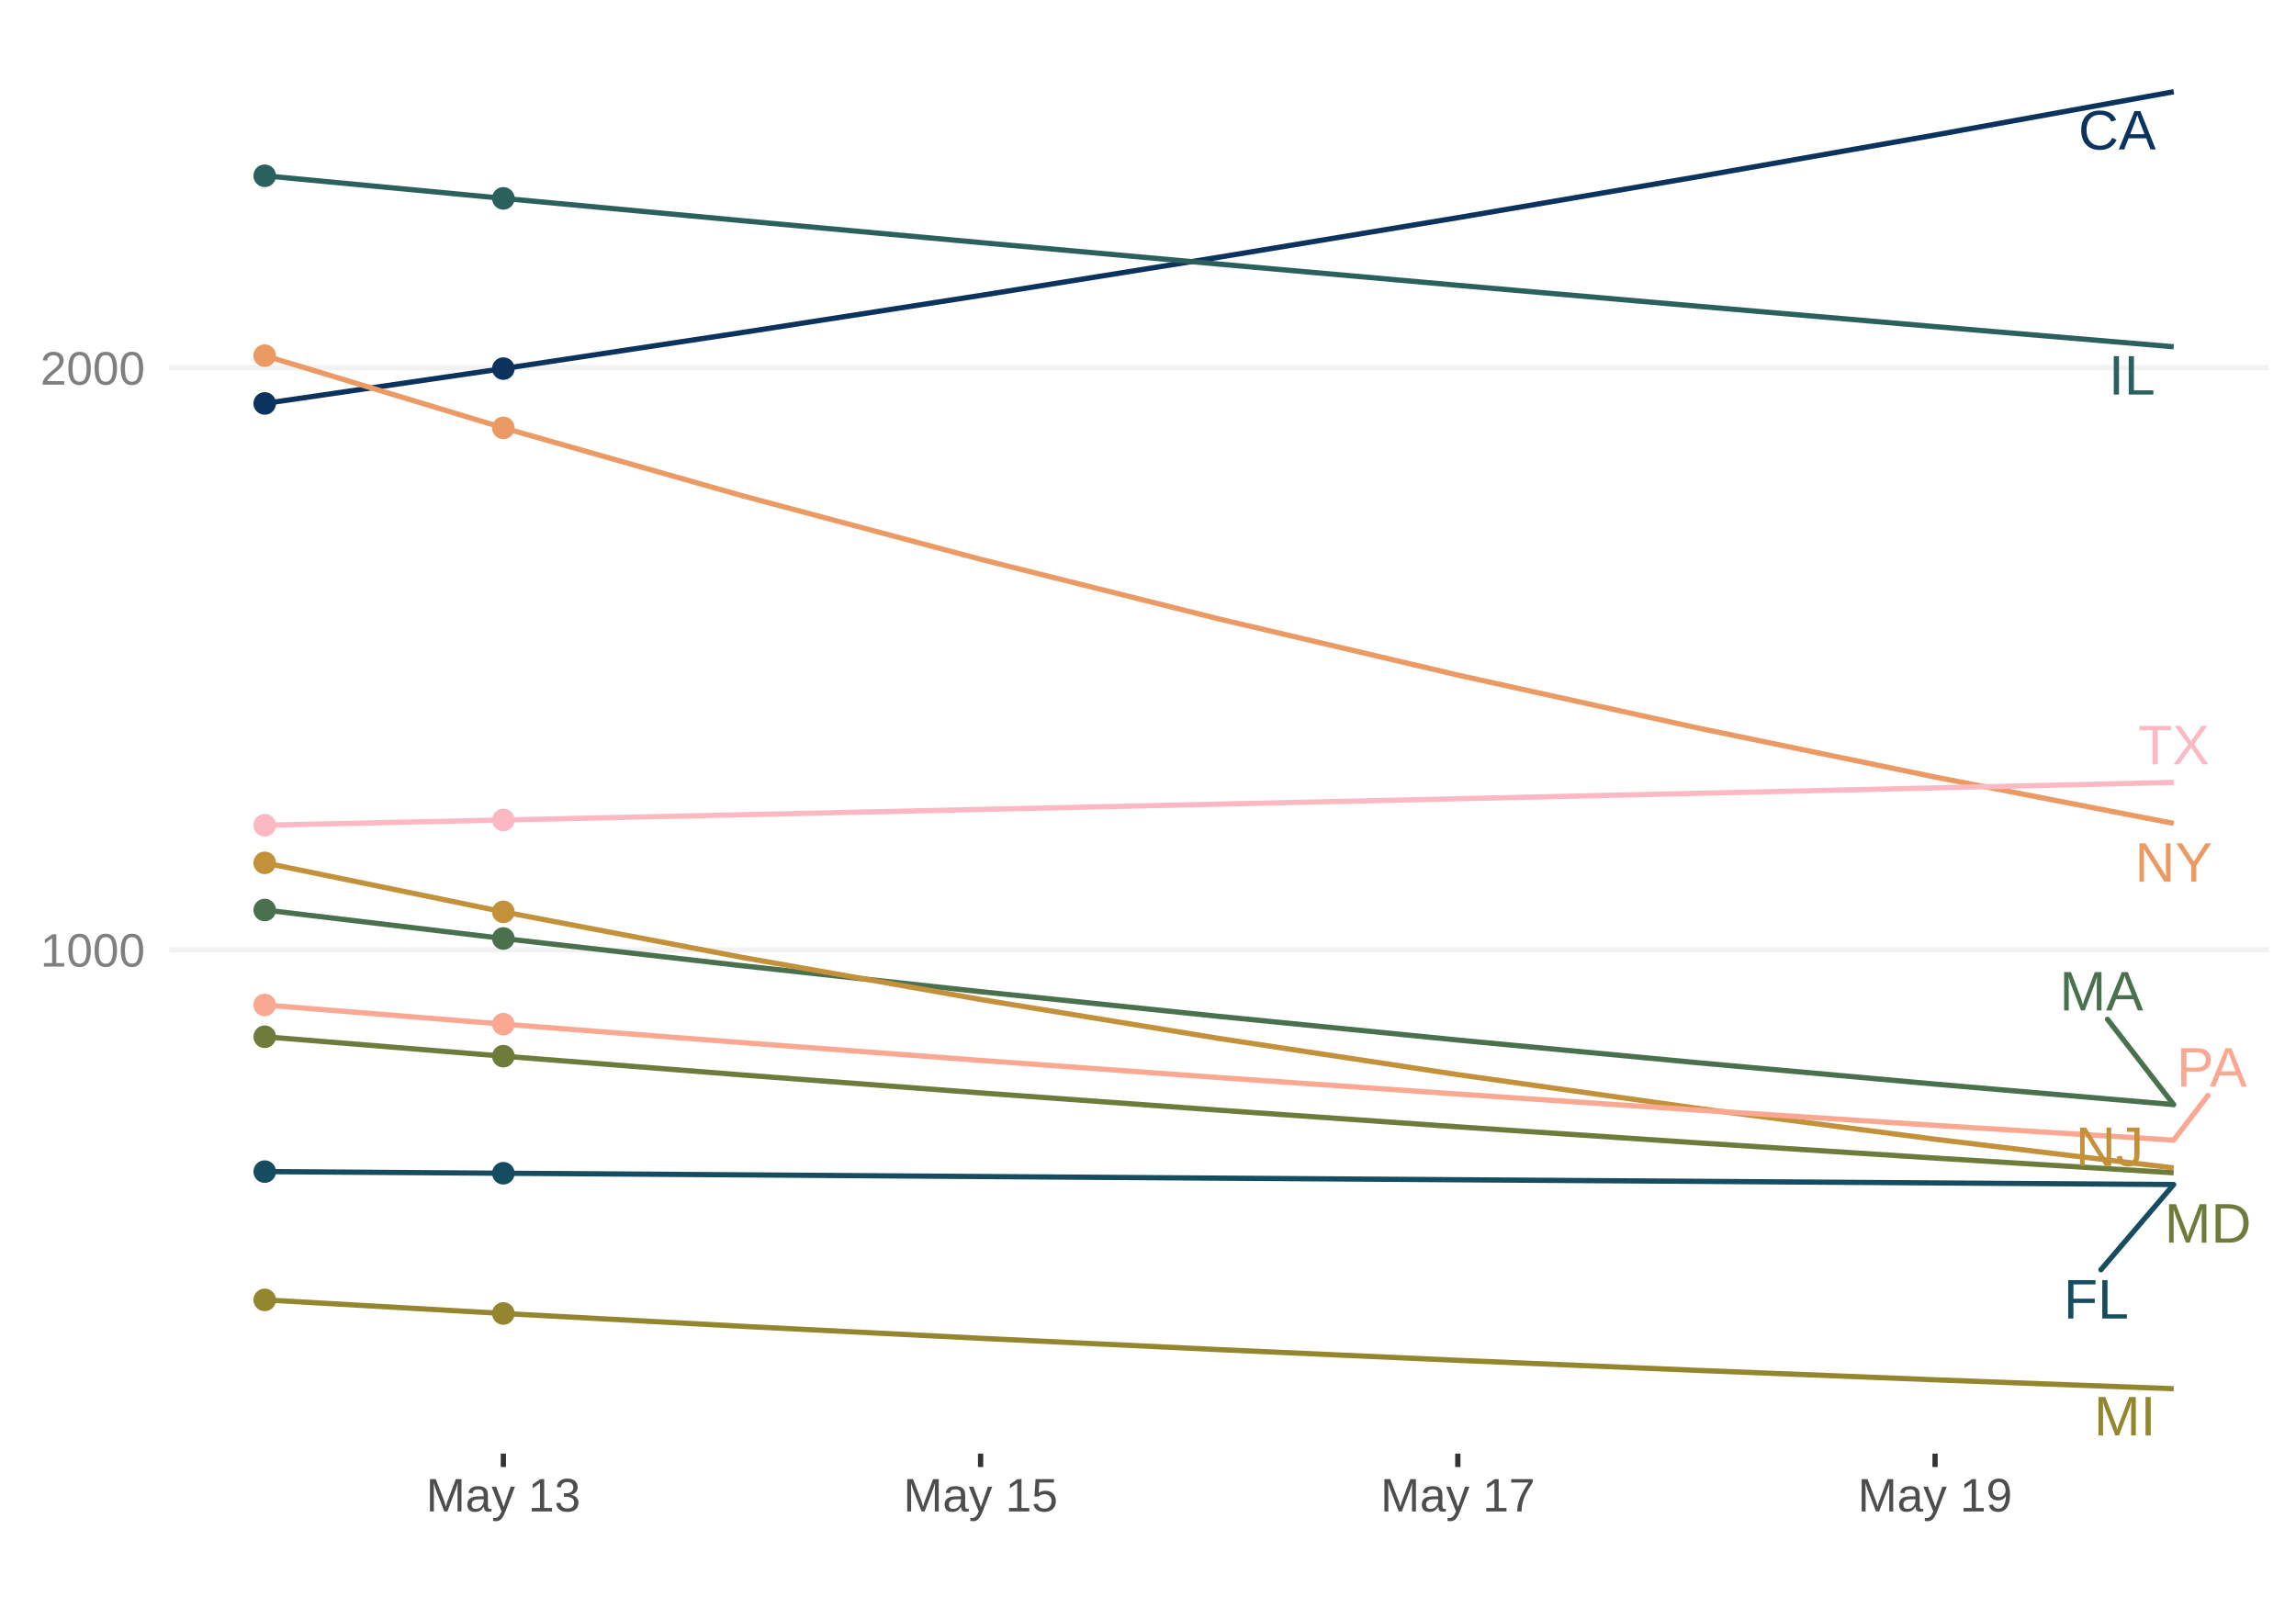
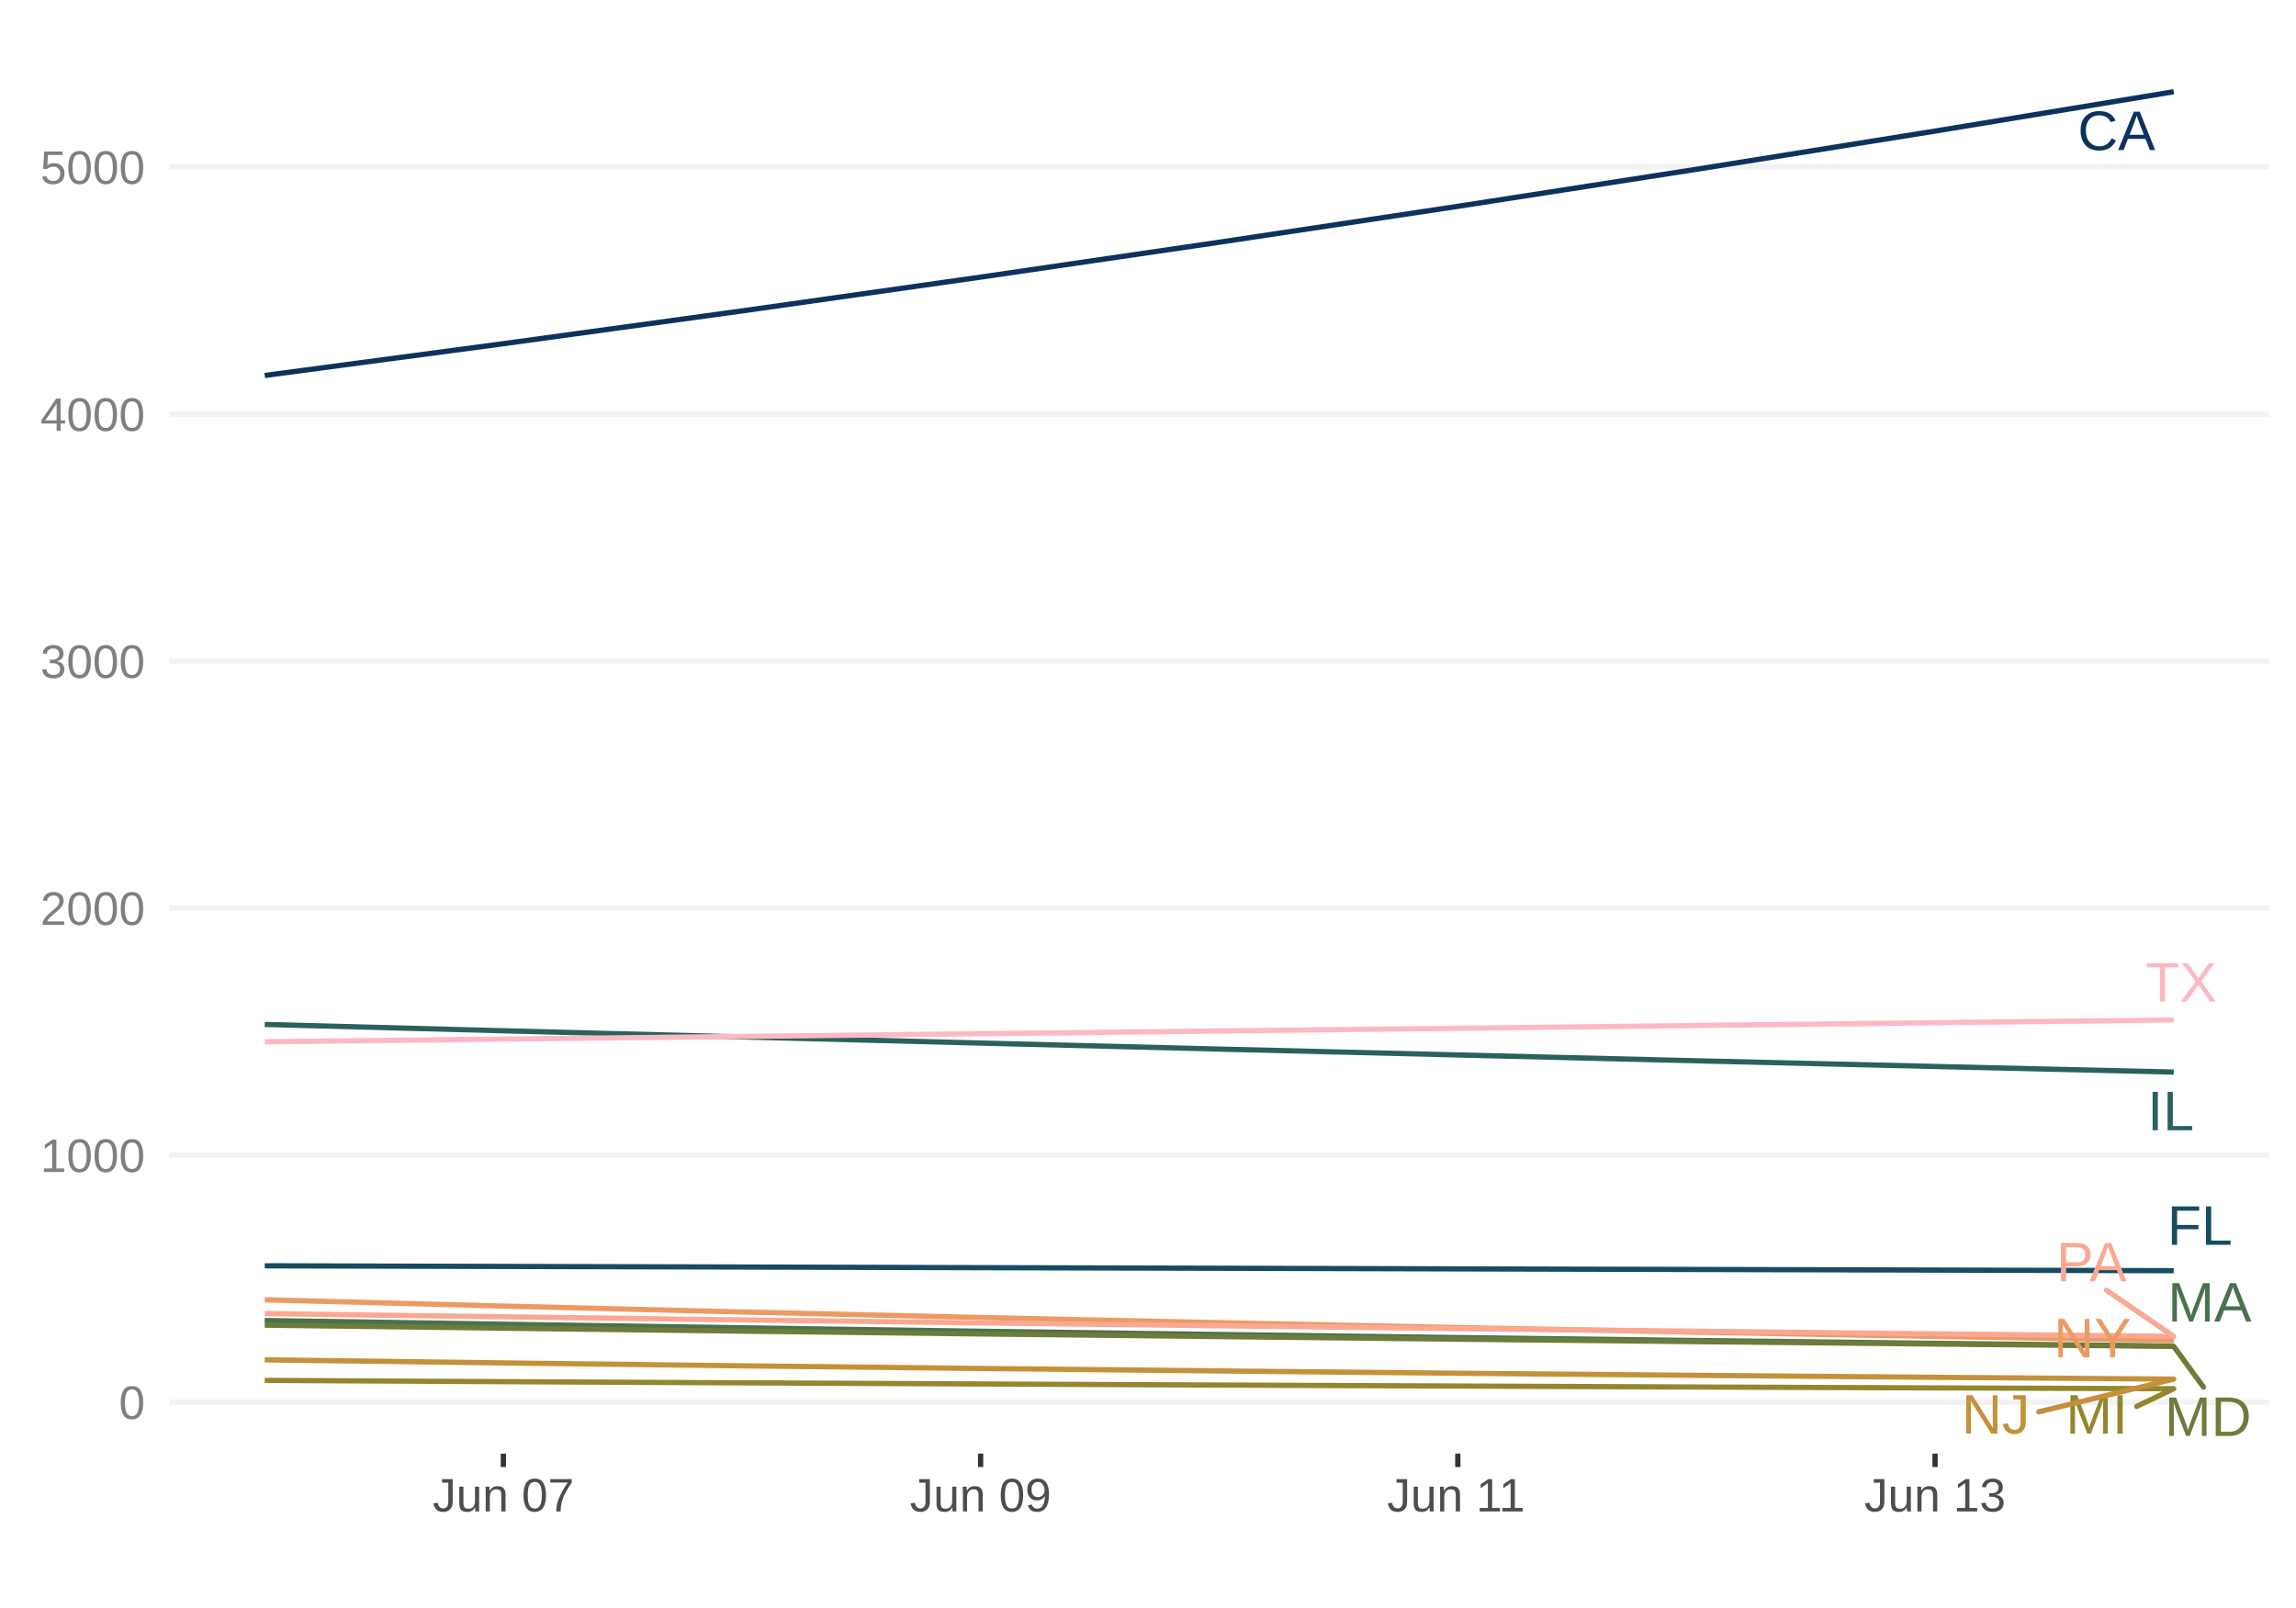
<svg xmlns="http://www.w3.org/2000/svg" viewBox="0 0 468.00 327.60">
  <defs>
    <style type="text/css">
    line, polyline, polygon, path, rect, circle {
      fill: none;
      stroke: #000000;
      stroke-linecap: round;
      stroke-linejoin: round;
      stroke-miterlimit: 10.00;
    }
  </style>
  </defs>
  <rect width="100%" height="100%" style="stroke: none; fill: none;" />
  <rect x="0.00" y="0.00" width="468.00" height="327.60" style="stroke-width: 1.07; stroke: none;" />
  <defs>
    <clipPath id="cpMzQuNTF8NDYyLjUyfDI5Ni4zMXw1LjQ4">
      <rect x="34.51" y="5.48" width="428.01" height="290.83" />
    </clipPath>
  </defs>
-   <polyline points="34.51,193.60 462.52,193.60 " style="stroke-width: 1.07; stroke: #000000; stroke-opacity: 0.051; stroke-linecap: butt;" clip-path="url(#cpMzQuNTF8NDYyLjUyfDI5Ni4zMXw1LjQ4)" />
-   <polyline points="34.51,74.97 462.52,74.97 " style="stroke-width: 1.07; stroke: #000000; stroke-opacity: 0.051; stroke-linecap: butt;" clip-path="url(#cpMzQuNTF8NDYyLjUyfDI5Ni4zMXw1LjQ4)" />
-   <polyline points="53.96,82.24 102.60,75.14 151.24,67.79 199.88,60.22 248.51,52.42 297.15,44.37 345.79,36.07 394.43,27.52 443.07,18.70 " style="stroke-width: 1.07; stroke: #0C335D; stroke-linecap: butt;" clip-path="url(#cpMzQuNTF8NDYyLjUyfDI5Ni4zMXw1LjQ4)" />
-   <polyline points="53.96,238.83 102.60,239.16 151.24,239.49 199.88,239.83 248.51,240.16 297.15,240.49 345.79,240.81 394.43,241.14 443.07,241.46 " style="stroke-width: 1.07; stroke: #164C60; stroke-linecap: butt;" clip-path="url(#cpMzQuNTF8NDYyLjUyfDI5Ni4zMXw1LjQ4)" />
-   <polyline points="53.96,35.83 102.60,40.44 151.24,44.98 199.88,49.45 248.51,53.84 297.15,58.16 345.79,62.40 394.43,66.58 443.07,70.69 " style="stroke-width: 1.07; stroke: #2A615D; stroke-linecap: butt;" clip-path="url(#cpMzQuNTF8NDYyLjUyfDI5Ni4zMXw1LjQ4)" />
-   <polyline points="53.96,185.50 102.60,191.31 151.24,196.86 199.88,202.15 248.51,207.19 297.15,212.01 345.79,216.61 394.43,220.99 443.07,225.17 " style="stroke-width: 1.07; stroke: #4A714E; stroke-linecap: butt;" clip-path="url(#cpMzQuNTF8NDYyLjUyfDI5Ni4zMXw1LjQ4)" />
-   <polyline points="53.96,211.34 102.60,215.30 151.24,219.12 199.88,222.79 248.51,226.31 297.15,229.70 345.79,232.95 394.43,236.07 443.07,239.07 " style="stroke-width: 1.07; stroke: #6D7C3B; stroke-linecap: butt;" clip-path="url(#cpMzQuNTF8NDYyLjUyfDI5Ni4zMXw1LjQ4)" />
-   <polyline points="53.96,264.98 102.60,267.75 151.24,270.36 199.88,272.81 248.51,275.12 297.15,277.30 345.79,279.34 394.43,281.27 443.07,283.09 " style="stroke-width: 1.07; stroke: #94862E; stroke-linecap: butt;" clip-path="url(#cpMzQuNTF8NDYyLjUyfDI5Ni4zMXw1LjQ4)" />
-   <polyline points="53.96,175.89 102.60,185.88 151.24,195.15 199.88,203.74 248.51,211.69 297.15,219.06 345.79,225.90 394.43,232.23 443.07,238.09 " style="stroke-width: 1.07; stroke: #C4913B; stroke-linecap: butt;" clip-path="url(#cpMzQuNTF8NDYyLjUyfDI5Ni4zMXw1LjQ4)" />
-   <polyline points="53.96,72.50 102.60,87.22 151.24,101.04 199.88,114.01 248.51,126.18 297.15,137.61 345.79,148.34 394.43,158.40 443.07,167.85 " style="stroke-width: 1.07; stroke: #EC9A63; stroke-linecap: butt;" clip-path="url(#cpMzQuNTF8NDYyLjUyfDI5Ni4zMXw1LjQ4)" />
-   <polyline points="53.96,204.86 102.60,208.77 151.24,212.53 199.88,216.16 248.51,219.66 297.15,223.02 345.79,226.27 394.43,229.40 443.07,232.41 " style="stroke-width: 1.07; stroke: #FBA893; stroke-linecap: butt;" clip-path="url(#cpMzQuNTF8NDYyLjUyfDI5Ni4zMXw1LjQ4)" />
-   <polyline points="53.96,168.22 102.60,167.15 151.24,166.08 199.88,165.00 248.51,163.92 297.15,162.82 345.79,161.72 394.43,160.61 443.07,159.49 " style="stroke-width: 1.07; stroke: #FCB9C3; stroke-linecap: butt;" clip-path="url(#cpMzQuNTF8NDYyLjUyfDI5Ni4zMXw1LjQ4)" />
-   <circle cx="53.96" cy="82.24" r="1.95" style="stroke-width: 0.71; stroke: #0C335D; fill: #0C335D;" clip-path="url(#cpMzQuNTF8NDYyLjUyfDI5Ni4zMXw1LjQ4)" />
-   <circle cx="102.60" cy="75.14" r="1.95" style="stroke-width: 0.71; stroke: #0C335D; fill: #0C335D;" clip-path="url(#cpMzQuNTF8NDYyLjUyfDI5Ni4zMXw1LjQ4)" />
-   <circle cx="53.96" cy="238.83" r="1.95" style="stroke-width: 0.71; stroke: #164C60; fill: #164C60;" clip-path="url(#cpMzQuNTF8NDYyLjUyfDI5Ni4zMXw1LjQ4)" />
-   <circle cx="102.60" cy="239.16" r="1.95" style="stroke-width: 0.71; stroke: #164C60; fill: #164C60;" clip-path="url(#cpMzQuNTF8NDYyLjUyfDI5Ni4zMXw1LjQ4)" />
-   <circle cx="53.96" cy="35.83" r="1.95" style="stroke-width: 0.71; stroke: #2A615D; fill: #2A615D;" clip-path="url(#cpMzQuNTF8NDYyLjUyfDI5Ni4zMXw1LjQ4)" />
-   <circle cx="102.60" cy="40.44" r="1.95" style="stroke-width: 0.71; stroke: #2A615D; fill: #2A615D;" clip-path="url(#cpMzQuNTF8NDYyLjUyfDI5Ni4zMXw1LjQ4)" />
-   <circle cx="53.96" cy="211.34" r="1.95" style="stroke-width: 0.71; stroke: #6D7C3B; fill: #6D7C3B;" clip-path="url(#cpMzQuNTF8NDYyLjUyfDI5Ni4zMXw1LjQ4)" />
-   <circle cx="102.60" cy="215.30" r="1.95" style="stroke-width: 0.71; stroke: #6D7C3B; fill: #6D7C3B;" clip-path="url(#cpMzQuNTF8NDYyLjUyfDI5Ni4zMXw1LjQ4)" />
-   <circle cx="53.96" cy="185.50" r="1.95" style="stroke-width: 0.71; stroke: #4A714E; fill: #4A714E;" clip-path="url(#cpMzQuNTF8NDYyLjUyfDI5Ni4zMXw1LjQ4)" />
-   <circle cx="102.60" cy="191.31" r="1.95" style="stroke-width: 0.71; stroke: #4A714E; fill: #4A714E;" clip-path="url(#cpMzQuNTF8NDYyLjUyfDI5Ni4zMXw1LjQ4)" />
-   <circle cx="53.96" cy="264.98" r="1.95" style="stroke-width: 0.71; stroke: #94862E; fill: #94862E;" clip-path="url(#cpMzQuNTF8NDYyLjUyfDI5Ni4zMXw1LjQ4)" />
-   <circle cx="102.60" cy="267.75" r="1.95" style="stroke-width: 0.71; stroke: #94862E; fill: #94862E;" clip-path="url(#cpMzQuNTF8NDYyLjUyfDI5Ni4zMXw1LjQ4)" />
-   <circle cx="53.96" cy="175.89" r="1.95" style="stroke-width: 0.71; stroke: #C4913B; fill: #C4913B;" clip-path="url(#cpMzQuNTF8NDYyLjUyfDI5Ni4zMXw1LjQ4)" />
-   <circle cx="102.60" cy="185.88" r="1.95" style="stroke-width: 0.71; stroke: #C4913B; fill: #C4913B;" clip-path="url(#cpMzQuNTF8NDYyLjUyfDI5Ni4zMXw1LjQ4)" />
-   <circle cx="53.96" cy="72.50" r="1.95" style="stroke-width: 0.71; stroke: #EC9A63; fill: #EC9A63;" clip-path="url(#cpMzQuNTF8NDYyLjUyfDI5Ni4zMXw1LjQ4)" />
-   <circle cx="102.60" cy="87.22" r="1.95" style="stroke-width: 0.71; stroke: #EC9A63; fill: #EC9A63;" clip-path="url(#cpMzQuNTF8NDYyLjUyfDI5Ni4zMXw1LjQ4)" />
-   <circle cx="53.96" cy="204.86" r="1.95" style="stroke-width: 0.71; stroke: #FBA893; fill: #FBA893;" clip-path="url(#cpMzQuNTF8NDYyLjUyfDI5Ni4zMXw1LjQ4)" />
-   <circle cx="102.60" cy="208.77" r="1.95" style="stroke-width: 0.71; stroke: #FBA893; fill: #FBA893;" clip-path="url(#cpMzQuNTF8NDYyLjUyfDI5Ni4zMXw1LjQ4)" />
-   <circle cx="53.96" cy="168.22" r="1.95" style="stroke-width: 0.71; stroke: #FCB9C3; fill: #FCB9C3;" clip-path="url(#cpMzQuNTF8NDYyLjUyfDI5Ni4zMXw1LjQ4)" />
-   <circle cx="102.60" cy="167.15" r="1.95" style="stroke-width: 0.71; stroke: #FCB9C3; fill: #FCB9C3;" clip-path="url(#cpMzQuNTF8NDYyLjUyfDI5Ni4zMXw1LjQ4)" />
+   <polyline points="34.51,285.82 462.52,285.82 " style="stroke-width: 1.07; stroke: #000000; stroke-opacity: 0.051; stroke-linecap: butt;" clip-path="url(#cpMzQuNTF8NDYyLjUyfDI5Ni4zMXw1LjQ4)" />
+   <polyline points="34.51,235.46 462.52,235.46 " style="stroke-width: 1.07; stroke: #000000; stroke-opacity: 0.051; stroke-linecap: butt;" clip-path="url(#cpMzQuNTF8NDYyLjUyfDI5Ni4zMXw1LjQ4)" />
+   <polyline points="34.51,185.11 462.52,185.11 " style="stroke-width: 1.07; stroke: #000000; stroke-opacity: 0.051; stroke-linecap: butt;" clip-path="url(#cpMzQuNTF8NDYyLjUyfDI5Ni4zMXw1LjQ4)" />
+   <polyline points="34.51,134.75 462.52,134.75 " style="stroke-width: 1.07; stroke: #000000; stroke-opacity: 0.051; stroke-linecap: butt;" clip-path="url(#cpMzQuNTF8NDYyLjUyfDI5Ni4zMXw1LjQ4)" />
+   <polyline points="34.51,84.40 462.52,84.40 " style="stroke-width: 1.07; stroke: #000000; stroke-opacity: 0.051; stroke-linecap: butt;" clip-path="url(#cpMzQuNTF8NDYyLjUyfDI5Ni4zMXw1LjQ4)" />
+   <polyline points="34.51,34.04 462.52,34.04 " style="stroke-width: 1.07; stroke: #000000; stroke-opacity: 0.051; stroke-linecap: butt;" clip-path="url(#cpMzQuNTF8NDYyLjUyfDI5Ni4zMXw1LjQ4)" />
+   <polyline points="53.96,76.54 102.60,70.06 151.24,63.38 199.88,56.49 248.51,49.38 297.15,42.06 345.79,34.51 394.43,26.72 443.07,18.70 " style="stroke-width: 1.07; stroke: #0C335D; stroke-linecap: butt;" clip-path="url(#cpMzQuNTF8NDYyLjUyfDI5Ni4zMXw1LjQ4)" />
+   <polyline points="53.96,258.03 102.60,258.16 151.24,258.28 199.88,258.41 248.51,258.53 297.15,258.66 345.79,258.78 394.43,258.90 443.07,259.03 " style="stroke-width: 1.07; stroke: #164C60; stroke-linecap: butt;" clip-path="url(#cpMzQuNTF8NDYyLjUyfDI5Ni4zMXw1LjQ4)" />
+   <polyline points="53.96,208.83 102.60,210.12 151.24,211.38 199.88,212.63 248.51,213.85 297.15,215.05 345.79,216.24 394.43,217.40 443.07,218.54 " style="stroke-width: 1.07; stroke: #2A615D; stroke-linecap: butt;" clip-path="url(#cpMzQuNTF8NDYyLjUyfDI5Ni4zMXw1LjQ4)" />
+   <polyline points="53.96,269.18 102.60,269.94 151.24,270.67 199.88,271.37 248.51,272.03 297.15,272.66 345.79,273.26 394.43,273.84 443.07,274.39 " style="stroke-width: 1.07; stroke: #4A714E; stroke-linecap: butt;" clip-path="url(#cpMzQuNTF8NDYyLjUyfDI5Ni4zMXw1LjQ4)" />
+   <polyline points="53.96,270.13 102.60,270.75 151.24,271.35 199.88,271.92 248.51,272.46 297.15,272.99 345.79,273.49 394.43,273.98 443.07,274.45 " style="stroke-width: 1.07; stroke: #6D7C3B; stroke-linecap: butt;" clip-path="url(#cpMzQuNTF8NDYyLjUyfDI5Ni4zMXw1LjQ4)" />
+   <polyline points="53.96,281.39 102.60,281.65 151.24,281.89 199.88,282.12 248.51,282.34 297.15,282.54 345.79,282.74 394.43,282.92 443.07,283.09 " style="stroke-width: 1.07; stroke: #94862E; stroke-linecap: butt;" clip-path="url(#cpMzQuNTF8NDYyLjUyfDI5Ni4zMXw1LjQ4)" />
+   <polyline points="53.96,277.20 102.60,277.83 151.24,278.42 199.88,278.96 248.51,279.46 297.15,279.93 345.79,280.36 394.43,280.76 443.07,281.13 " style="stroke-width: 1.07; stroke: #C4913B; stroke-linecap: butt;" clip-path="url(#cpMzQuNTF8NDYyLjUyfDI5Ni4zMXw1LjQ4)" />
+   <polyline points="53.96,264.96 102.60,266.24 151.24,267.44 199.88,268.57 248.51,269.63 297.15,270.62 345.79,271.56 394.43,272.43 443.07,273.25 " style="stroke-width: 1.07; stroke: #EC9A63; stroke-linecap: butt;" clip-path="url(#cpMzQuNTF8NDYyLjUyfDI5Ni4zMXw1LjQ4)" />
+   <polyline points="53.96,267.78 102.60,268.43 151.24,269.06 199.88,269.67 248.51,270.26 297.15,270.83 345.79,271.37 394.43,271.90 443.07,272.41 " style="stroke-width: 1.07; stroke: #FBA893; stroke-linecap: butt;" clip-path="url(#cpMzQuNTF8NDYyLjUyfDI5Ni4zMXw1LjQ4)" />
+   <polyline points="53.96,212.36 102.60,211.81 151.24,211.27 199.88,210.72 248.51,210.16 297.15,209.61 345.79,209.04 394.43,208.48 443.07,207.91 " style="stroke-width: 1.07; stroke: #FCB9C3; stroke-linecap: butt;" clip-path="url(#cpMzQuNTF8NDYyLjUyfDI5Ni4zMXw1LjQ4)" />
  <g clip-path="url(#cpMzQuNTF8NDYyLjUyfDI5Ni4zMXw1LjQ4)">
-     <text x="423.64" y="30.47" style="font-size: 11.38px; fill: #0C335D; font-family: Arial;" textLength="15.81px" lengthAdjust="spacingAndGlyphs">CA</text>
-   </g>
-   <line x1="428.24" y1="258.83" x2="443.07" y2="241.46" style="stroke-width: 1.07; stroke: #164C60;" clip-path="url(#cpMzQuNTF8NDYyLjUyfDI5Ni4zMXw1LjQ4)" />
-   <g clip-path="url(#cpMzQuNTF8NDYyLjUyfDI5Ni4zMXw1LjQ4)">
-     <text x="420.63" y="268.78" style="font-size: 11.38px; fill: #164C60; font-family: Arial;" textLength="13.28px" lengthAdjust="spacingAndGlyphs">FL</text>
+     <text x="423.51" y="30.59" style="font-size: 11.38px; fill: #0C335D; font-family: Arial;" textLength="15.81px" lengthAdjust="spacingAndGlyphs">CA</text>
  </g>
  <g clip-path="url(#cpMzQuNTF8NDYyLjUyfDI5Ni4zMXw1LjQ4)">
-     <text x="429.81" y="80.43" style="font-size: 11.38px; fill: #2A615D; font-family: Arial;" textLength="9.49px" lengthAdjust="spacingAndGlyphs">IL</text>
-   </g>
-   <line x1="429.58" y1="207.78" x2="443.07" y2="225.17" style="stroke-width: 1.07; stroke: #4A714E;" clip-path="url(#cpMzQuNTF8NDYyLjUyfDI5Ni4zMXw1LjQ4)" />
-   <g clip-path="url(#cpMzQuNTF8NDYyLjUyfDI5Ni4zMXw1LjQ4)">
-     <text x="419.80" y="205.98" style="font-size: 11.38px; fill: #4A714E; font-family: Arial;" textLength="17.07px" lengthAdjust="spacingAndGlyphs">MA</text>
+     <text x="441.76" y="253.75" style="font-size: 11.38px; fill: #164C60; font-family: Arial;" textLength="13.28px" lengthAdjust="spacingAndGlyphs">FL</text>
  </g>
  <g clip-path="url(#cpMzQuNTF8NDYyLjUyfDI5Ni4zMXw1LjQ4)">
-     <text x="441.19" y="253.30" style="font-size: 11.38px; fill: #6D7C3B; font-family: Arial;" textLength="17.70px" lengthAdjust="spacingAndGlyphs">MD</text>
+     <text x="437.73" y="230.40" style="font-size: 11.38px; fill: #2A615D; font-family: Arial;" textLength="9.49px" lengthAdjust="spacingAndGlyphs">IL</text>
  </g>
  <g clip-path="url(#cpMzQuNTF8NDYyLjUyfDI5Ni4zMXw1LjQ4)">
-     <text x="426.80" y="292.61" style="font-size: 11.38px; fill: #94862E; font-family: Arial;" textLength="12.64px" lengthAdjust="spacingAndGlyphs">MI</text>
+     <text x="441.85" y="269.39" style="font-size: 11.38px; fill: #4A714E; font-family: Arial;" textLength="17.07px" lengthAdjust="spacingAndGlyphs">MA</text>
+   </g>
+   <line x1="449.14" y1="282.76" x2="443.07" y2="274.45" style="stroke-width: 1.07; stroke: #6D7C3B;" clip-path="url(#cpMzQuNTF8NDYyLjUyfDI5Ni4zMXw1LjQ4)" />
+   <g clip-path="url(#cpMzQuNTF8NDYyLjUyfDI5Ni4zMXw1LjQ4)">
+     <text x="441.22" y="292.71" style="font-size: 11.38px; fill: #6D7C3B; font-family: Arial;" textLength="17.70px" lengthAdjust="spacingAndGlyphs">MD</text>
+   </g>
+   <line x1="435.52" y1="286.69" x2="443.07" y2="283.09" style="stroke-width: 1.07; stroke: #94862E;" clip-path="url(#cpMzQuNTF8NDYyLjUyfDI5Ni4zMXw1LjQ4)" />
+   <g clip-path="url(#cpMzQuNTF8NDYyLjUyfDI5Ni4zMXw1LjQ4)">
+     <text x="421.08" y="292.24" style="font-size: 11.38px; fill: #94862E; font-family: Arial;" textLength="12.64px" lengthAdjust="spacingAndGlyphs">MI</text>
+   </g>
+   <line x1="415.57" y1="287.80" x2="443.07" y2="281.13" style="stroke-width: 1.07; stroke: #C4913B;" clip-path="url(#cpMzQuNTF8NDYyLjUyfDI5Ni4zMXw1LjQ4)" />
+   <g clip-path="url(#cpMzQuNTF8NDYyLjUyfDI5Ni4zMXw1LjQ4)">
+     <text x="399.86" y="292.23" style="font-size: 11.38px; fill: #C4913B; font-family: Arial;" textLength="13.91px" lengthAdjust="spacingAndGlyphs">NJ</text>
  </g>
  <g clip-path="url(#cpMzQuNTF8NDYyLjUyfDI5Ni4zMXw1LjQ4)">
-     <text x="423.05" y="237.69" style="font-size: 11.38px; fill: #C4913B; font-family: Arial;" textLength="13.91px" lengthAdjust="spacingAndGlyphs">NJ</text>
+     <text x="418.61" y="276.69" style="font-size: 11.38px; fill: #EC9A63; font-family: Arial;" textLength="15.81px" lengthAdjust="spacingAndGlyphs">NY</text>
+   </g>
+   <line x1="429.34" y1="263.00" x2="443.07" y2="272.41" style="stroke-width: 1.07; stroke: #FBA893;" clip-path="url(#cpMzQuNTF8NDYyLjUyfDI5Ni4zMXw1LjQ4)" />
+   <g clip-path="url(#cpMzQuNTF8NDYyLjUyfDI5Ni4zMXw1LjQ4)">
+     <text x="419.15" y="261.20" style="font-size: 11.38px; fill: #FBA893; font-family: Arial;" textLength="15.18px" lengthAdjust="spacingAndGlyphs">PA</text>
  </g>
  <g clip-path="url(#cpMzQuNTF8NDYyLjUyfDI5Ni4zMXw1LjQ4)">
-     <text x="435.15" y="179.74" style="font-size: 11.38px; fill: #EC9A63; font-family: Arial;" textLength="15.81px" lengthAdjust="spacingAndGlyphs">NY</text>
-   </g>
-   <line x1="450.06" y1="223.30" x2="443.07" y2="232.41" style="stroke-width: 1.07; stroke: #FBA893;" clip-path="url(#cpMzQuNTF8NDYyLjUyfDI5Ni4zMXw1LjQ4)" />
-   <g clip-path="url(#cpMzQuNTF8NDYyLjUyfDI5Ni4zMXw1LjQ4)">
-     <text x="443.67" y="221.50" style="font-size: 11.38px; fill: #FBA893; font-family: Arial;" textLength="15.18px" lengthAdjust="spacingAndGlyphs">PA</text>
-   </g>
-   <g clip-path="url(#cpMzQuNTF8NDYyLjUyfDI5Ni4zMXw1LjQ4)">
-     <text x="435.83" y="155.81" style="font-size: 11.38px; fill: #FCB9C3; font-family: Arial;" textLength="14.54px" lengthAdjust="spacingAndGlyphs">TX</text>
+     <text x="437.33" y="204.16" style="font-size: 11.38px; fill: #FCB9C3; font-family: Arial;" textLength="14.54px" lengthAdjust="spacingAndGlyphs">TX</text>
  </g>
  <defs>
    <clipPath id="cpMC4wMHw0NjguMDB8MzI3LjYwfDAuMDA=">
      <rect x="0.00" y="0.00" width="468.00" height="327.60" />
    </clipPath>
  </defs>
  <g clip-path="url(#cpMC4wMHw0NjguMDB8MzI3LjYwfDAuMDA=)">
-     <text x="8.22" y="197.04" style="font-size: 9.60px; fill: #7F7F7F; font-family: Arial;" textLength="21.36px" lengthAdjust="spacingAndGlyphs">1000</text>
+     <text x="24.24" y="289.25" style="font-size: 9.60px; fill: #7F7F7F; font-family: Arial;" textLength="5.34px" lengthAdjust="spacingAndGlyphs">0</text>
  </g>
  <g clip-path="url(#cpMC4wMHw0NjguMDB8MzI3LjYwfDAuMDA=)">
-     <text x="8.22" y="78.41" style="font-size: 9.60px; fill: #7F7F7F; font-family: Arial;" textLength="21.36px" lengthAdjust="spacingAndGlyphs">2000</text>
+     <text x="8.22" y="238.90" style="font-size: 9.60px; fill: #7F7F7F; font-family: Arial;" textLength="21.36px" lengthAdjust="spacingAndGlyphs">1000</text>
+   </g>
+   <g clip-path="url(#cpMC4wMHw0NjguMDB8MzI3LjYwfDAuMDA=)">
+     <text x="8.22" y="188.54" style="font-size: 9.60px; fill: #7F7F7F; font-family: Arial;" textLength="21.36px" lengthAdjust="spacingAndGlyphs">2000</text>
+   </g>
+   <g clip-path="url(#cpMC4wMHw0NjguMDB8MzI3LjYwfDAuMDA=)">
+     <text x="8.22" y="138.19" style="font-size: 9.60px; fill: #7F7F7F; font-family: Arial;" textLength="21.36px" lengthAdjust="spacingAndGlyphs">3000</text>
+   </g>
+   <g clip-path="url(#cpMC4wMHw0NjguMDB8MzI3LjYwfDAuMDA=)">
+     <text x="8.22" y="87.84" style="font-size: 9.60px; fill: #7F7F7F; font-family: Arial;" textLength="21.36px" lengthAdjust="spacingAndGlyphs">4000</text>
+   </g>
+   <g clip-path="url(#cpMC4wMHw0NjguMDB8MzI3LjYwfDAuMDA=)">
+     <text x="8.22" y="37.48" style="font-size: 9.60px; fill: #7F7F7F; font-family: Arial;" textLength="21.36px" lengthAdjust="spacingAndGlyphs">5000</text>
  </g>
  <polyline points="102.60,299.05 102.60,296.31 " style="stroke-width: 1.07; stroke: #333333; stroke-linecap: butt;" clip-path="url(#cpMC4wMHw0NjguMDB8MzI3LjYwfDAuMDA=)" />
  <polyline points="199.88,299.05 199.88,296.31 " style="stroke-width: 1.07; stroke: #333333; stroke-linecap: butt;" clip-path="url(#cpMC4wMHw0NjguMDB8MzI3LjYwfDAuMDA=)" />
  <polyline points="297.15,299.05 297.15,296.31 " style="stroke-width: 1.07; stroke: #333333; stroke-linecap: butt;" clip-path="url(#cpMC4wMHw0NjguMDB8MzI3LjYwfDAuMDA=)" />
  <polyline points="394.43,299.05 394.43,296.31 " style="stroke-width: 1.07; stroke: #333333; stroke-linecap: butt;" clip-path="url(#cpMC4wMHw0NjguMDB8MzI3LjYwfDAuMDA=)" />
  <g clip-path="url(#cpMC4wMHw0NjguMDB8MzI3LjYwfDAuMDA=)">
-     <text x="86.86" y="308.11" style="font-size: 9.60px; fill: #4D4D4D; font-family: Arial;" textLength="31.48px" lengthAdjust="spacingAndGlyphs">May 13</text>
+     <text x="88.19" y="308.11" style="font-size: 9.60px; fill: #4D4D4D; font-family: Arial;" textLength="28.82px" lengthAdjust="spacingAndGlyphs">Jun 07</text>
  </g>
  <g clip-path="url(#cpMC4wMHw0NjguMDB8MzI3LjYwfDAuMDA=)">
-     <text x="184.14" y="308.11" style="font-size: 9.60px; fill: #4D4D4D; font-family: Arial;" textLength="31.48px" lengthAdjust="spacingAndGlyphs">May 15</text>
+     <text x="185.46" y="308.11" style="font-size: 9.60px; fill: #4D4D4D; font-family: Arial;" textLength="28.82px" lengthAdjust="spacingAndGlyphs">Jun 09</text>
  </g>
  <g clip-path="url(#cpMC4wMHw0NjguMDB8MzI3LjYwfDAuMDA=)">
-     <text x="281.41" y="308.11" style="font-size: 9.60px; fill: #4D4D4D; font-family: Arial;" textLength="31.48px" lengthAdjust="spacingAndGlyphs">May 17</text>
+     <text x="282.74" y="308.11" style="font-size: 9.60px; fill: #4D4D4D; font-family: Arial;" textLength="28.82px" lengthAdjust="spacingAndGlyphs">Jun 11</text>
  </g>
  <g clip-path="url(#cpMC4wMHw0NjguMDB8MzI3LjYwfDAuMDA=)">
-     <text x="378.69" y="308.11" style="font-size: 9.60px; fill: #4D4D4D; font-family: Arial;" textLength="31.48px" lengthAdjust="spacingAndGlyphs">May 19</text>
+     <text x="380.02" y="308.11" style="font-size: 9.60px; fill: #4D4D4D; font-family: Arial;" textLength="28.82px" lengthAdjust="spacingAndGlyphs">Jun 13</text>
  </g>
</svg>
